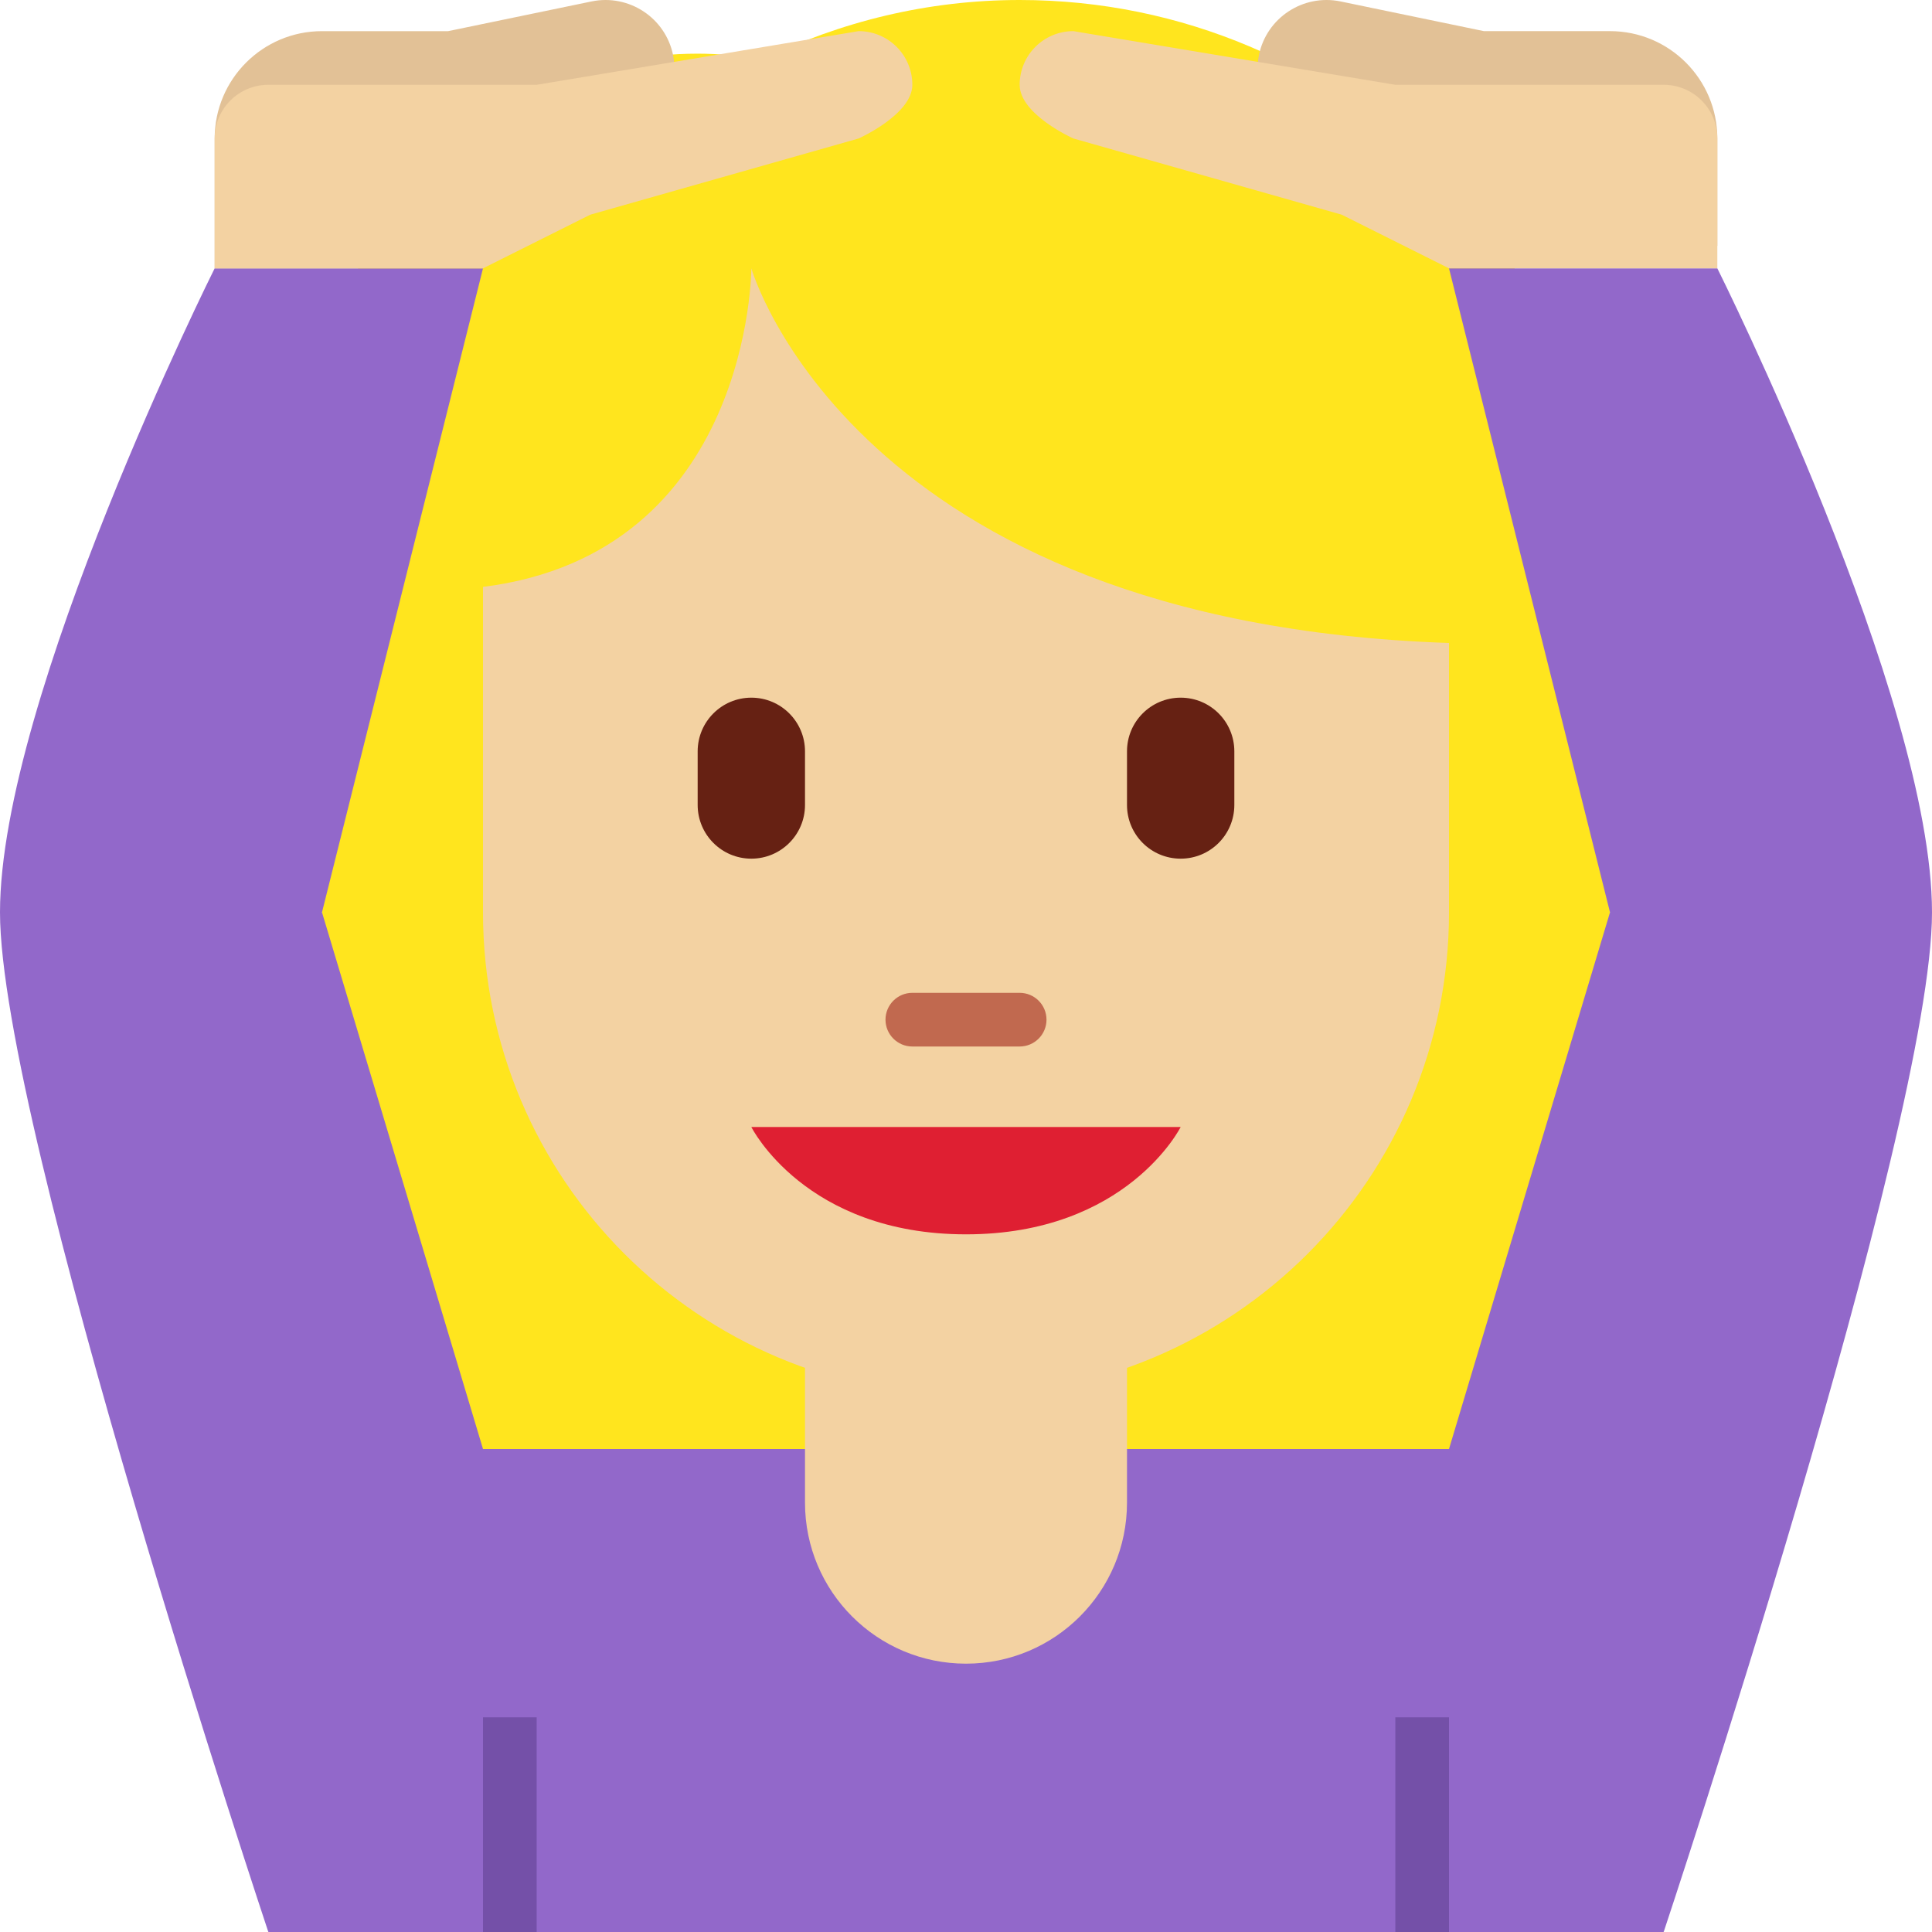
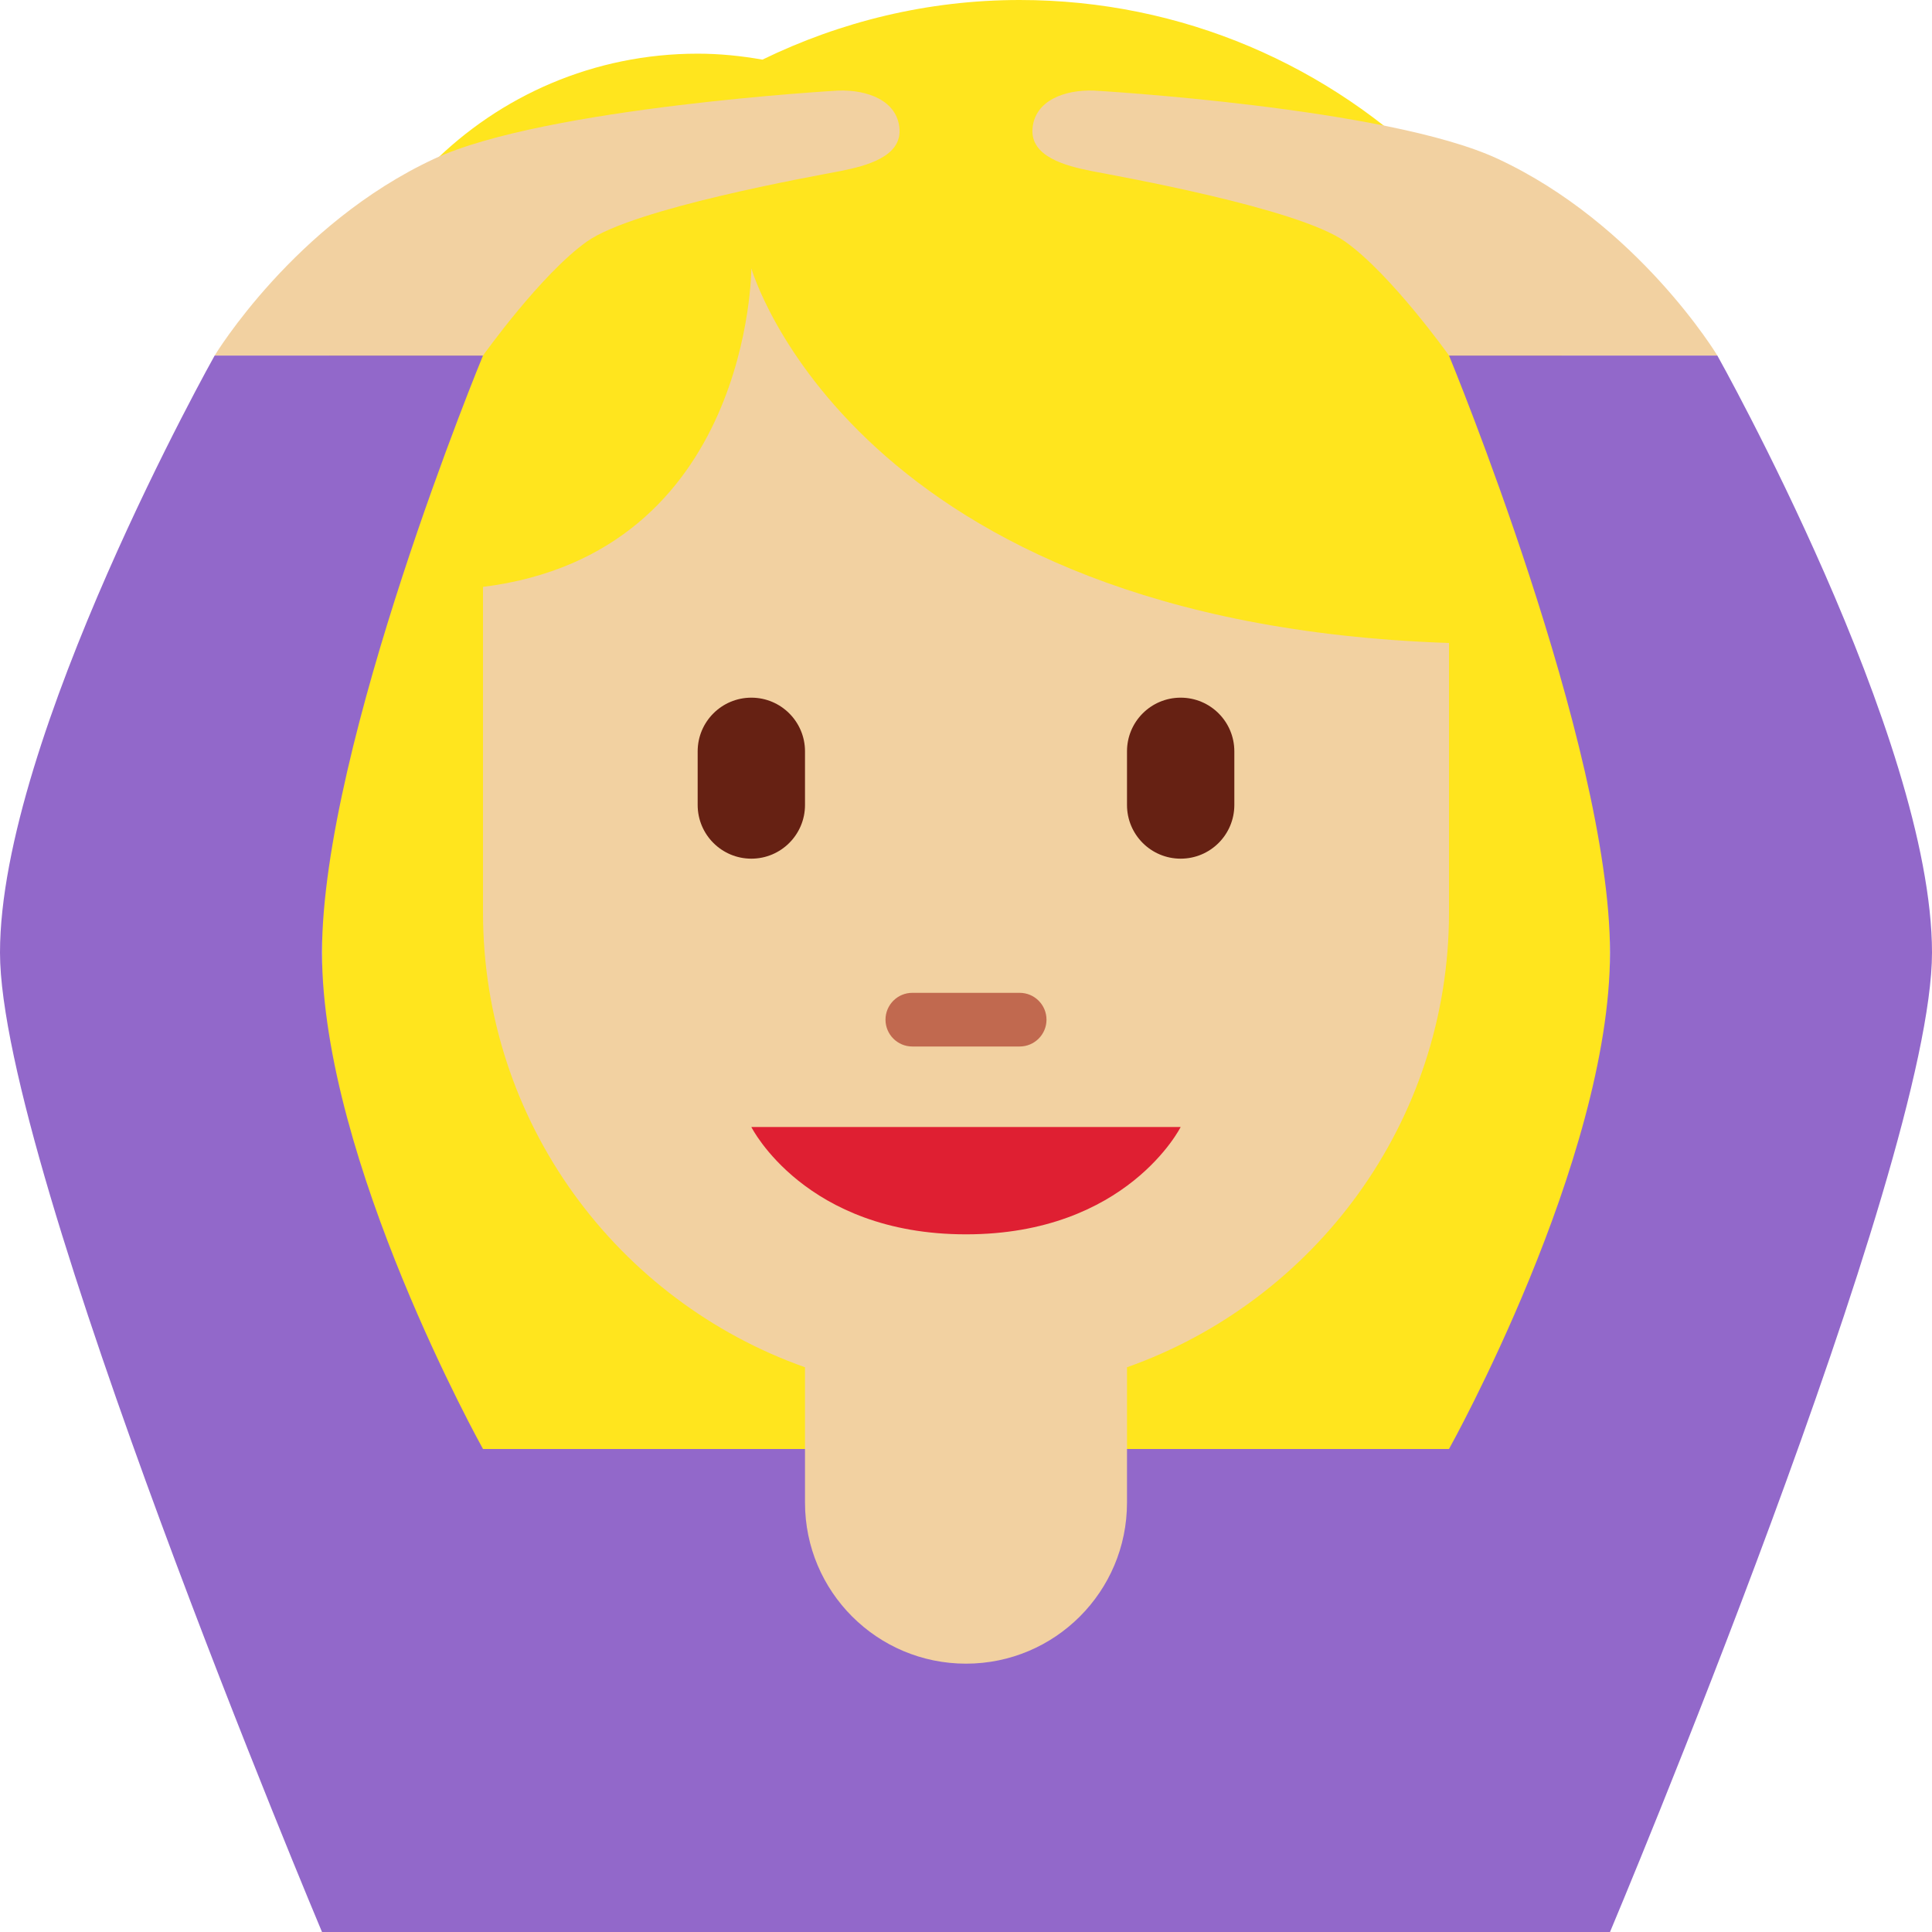
<svg xmlns="http://www.w3.org/2000/svg" viewBox="0 0 45 45" style="enable-background:new 0 0 45 45;" xml:space="preserve" version="1.1" id="svg2">
  <defs id="defs6">
    <clipPath id="clipPath16" clipPathUnits="userSpaceOnUse">
      <path id="path18" d="M 0,36 36,36 36,0 0,0 0,36 Z" />
    </clipPath>
  </defs>
  <g transform="matrix(1.25,0,0,-1.25,0,45)" id="g10">
    <g id="g12">
      <g clip-path="url(#clipPath16)" id="g14">
        <g transform="translate(19,36)" id="g20">
-           <path id="path22" style="fill:#ffe51e;fill-opacity:1;fill-rule:nonzero;stroke:none" d="M 0,0 C -1.721,0 -3.343,-0.406 -4.794,-1.111 -5.186,-1.042 -5.588,-1 -6,-1 c -3.866,0 -7,-3.134 -7,-7 l 0,-12 0.018,0 c 0.183,-6.467 5.471,-11.656 11.982,-11.656 6.511,0 11.799,5.189 11.982,11.656 l 0.018,0 0,9 C 11,-4.925 6.075,0 0,0" />
+           <path id="path22" style="fill:#ffe51e;fill-opacity:1;fill-rule:nonzero;stroke:none" d="M 0,0 C -1.721,0 -3.343,-0.406 -4.793,-1.111 -5.186,-1.042 -5.588,-1 -6,-1 c -3.866,0 -7,-3.134 -7,-7 l 0,-12 0.018,0 c 0.183,-6.467 5.471,-11.656 11.982,-11.656 6.511,0 11.799,5.189 11.982,11.656 l 0.018,0 0,9 C 11,-4.925 6.075,0 0,0" />
        </g>
-         <g transform="translate(27,9)" id="g24">
-           <path id="path26" style="fill:#9268ca;fill-opacity:1;fill-rule:nonzero;stroke:none" d="m 0,0 -1,0 -16,0 -1,0 c -2.209,0 -4,-1.791 -4,-4 l 0,-5 5,0 16,0 5,0 0,5 C 4,-1.791 2.209,0 0,0" />
+         <g transform="translate(32,29.375)" id="g24">
+           <path id="path26" style="fill:#9268ca;fill-opacity:1;fill-rule:nonzero;stroke:none" d="m 0,0 -5,0 c 0,0 3,-7.25 3,-11.125 0,-3.875 -3,-9.25 -3,-9.25 l -1,0 -16,0 -1,0 c 0,0 -3,5.375 -3,9.25 C -26,-7.25 -23,0 -23,0 l -5,0 c 0,0 -4,-7.125 -4,-11.125 0,-4 6,-18.25 6,-18.25 l 4,0 16,0 4,0 c 0,0 6,14.25 6,18.25 C 4,-7.125 0,0 0,0" />
        </g>
-         <path id="path28" style="fill:#7450a8;fill-opacity:1;fill-rule:nonzero;stroke:none" d="m 27,0 -1,0 0,4 1,0 0,-4 z" />
-         <path id="path30" style="fill:#7450a8;fill-opacity:1;fill-rule:nonzero;stroke:none" d="M 10,0 9,0 9,4 10,4 10,0 Z" />
-         <g transform="translate(15,12)" id="g32">
-           <path id="path34" style="fill:#f3d2a2;fill-opacity:1;fill-rule:nonzero;stroke:none" d="m 0,0 0,-4 c 0,-1.657 1.343,-3 3,-3 1.657,0 3,1.343 3,3 L 6,0 0,0 Z" />
+         <g transform="translate(14,31)" id="g28">
+           <path id="path30" style="fill:#f2d1a1;fill-opacity:1;fill-rule:nonzero;stroke:none" d="M 0,0 C 0,0 -0.003,-5.308 -5,-5.936 L -5,-12 c 0,-3.917 2.507,-7.24 6,-8.477 L 1,-23 c 0,-1.657 1.343,-3 3,-3 1.657,0 3,1.343 3,3 l 0,2.523 c 3.493,1.237 6,4.56 6,8.477 l 0,5.019 C 1.89,-6.605 0,0 0,0" />
        </g>
-         <g transform="translate(14,31)" id="g36">
-           <path id="path38" style="fill:#f3d2a2;fill-opacity:1;fill-rule:nonzero;stroke:none" d="M 0,0 C 0,0 -0.003,-5.308 -5,-5.936 L -5,-12 c 0,-4.971 4.029,-9 9,-9 4.971,0 9,4.029 9,9 l 0,5.019 C 1.89,-6.605 0,0 0,0" />
+         <g transform="translate(22,15)" id="g32">
+           <path id="path34" style="fill:#df1f32;fill-opacity:1;fill-rule:nonzero;stroke:none" d="m 0,0 -4,0 -4,0 c 0,0 1,-2 4,-2 3,0 4,2 4,2" />
        </g>
-         <g transform="translate(22,15)" id="g40">
-           <path id="path42" style="fill:#df1f32;fill-opacity:1;fill-rule:nonzero;stroke:none" d="m 0,0 -4,0 -4,0 c 0,0 1,-2 4,-2 3,0 4,2 4,2" />
+         <g transform="translate(19,16.5)" id="g36">
+           <path id="path38" style="fill:#c1694f;fill-opacity:1;fill-rule:nonzero;stroke:none" d="M 0,0 -2,0 C -2.276,0 -2.5,0.224 -2.5,0.5 -2.5,0.776 -2.276,1 -2,1 L 0,1 C 0.276,1 0.5,0.776 0.5,0.5 0.5,0.224 0.276,0 0,0" />
        </g>
-         <g transform="translate(5,0)" id="g44">
-           <path id="path46" style="fill:#9268ca;fill-opacity:1;fill-rule:nonzero;stroke:none" d="M 0,0 4,9 1,19 4,31 -1,31 C -1,31 -5,23 -5,19 -5,15 0,0 0,0" />
+         <g transform="translate(14,20)" id="g40">
+           <path id="path42" style="fill:#662113;fill-opacity:1;fill-rule:nonzero;stroke:none" d="m 0,0 c -0.552,0 -1,0.448 -1,1 l 0,1 C -1,2.552 -0.552,3 0,3 0.552,3 1,2.552 1,2 L 1,1 C 1,0.448 0.552,0 0,0" />
        </g>
-         <g transform="translate(31,0)" id="g48">
-           <path id="path50" style="fill:#9268ca;fill-opacity:1;fill-rule:nonzero;stroke:none" d="m 0,0 -4,9 3,10 -3,12 5,0 C 1,31 5,23 5,19 5,15 0,0 0,0" />
+         <g transform="translate(22,20)" id="g44">
+           <path id="path46" style="fill:#662113;fill-opacity:1;fill-rule:nonzero;stroke:none" d="m 0,0 c -0.553,0 -1,0.448 -1,1 l 0,1 C -1,2.552 -0.553,3 0,3 0.553,3 1,2.552 1,2 L 1,1 C 1,0.448 0.553,0 0,0" />
        </g>
-         <g transform="translate(12.541,34.9766)" id="g52">
-           <path id="path54" style="fill:#e2c196;fill-opacity:1;fill-rule:nonzero;stroke:none" d="m 0,0 c -0.143,0.693 -0.822,1.139 -1.517,0.997 l -2.674,-0.554 -2.35,0 c -1.104,0 -2,-0.895 -2,-2 l 0,-1 0,-1.42 5,0 c 0,0 1.899,1.257 1.985,2.345 l 0.362,0.075 0.653,0 c 0,0.074 -0.029,0.144 -0.045,0.217 C -0.142,-1.065 0.112,-0.542 0,0" />
+         <g transform="translate(19.2393,33.604)" id="g48">
+           <path id="path50" style="fill:#f2d1a1;fill-opacity:1;fill-rule:nonzero;stroke:none" d="m 0,0 c 0.042,0.521 0.594,0.728 1.146,0.708 0,0 5.456,-0.311 7.521,-1.27 2.616,-1.216 4.094,-3.667 4.094,-3.667 l -5,0 c 0,0 -1.083,1.521 -1.938,2.125 C 4.942,-1.48 1.602,-0.889 1.104,-0.792 0.607,-0.694 -0.041,-0.521 0,0" />
        </g>
-         <g transform="translate(17,34.4199)" id="g56">
-           <path id="path58" style="fill:#f3d2a2;fill-opacity:1;fill-rule:nonzero;stroke:none" d="m 0,0 c 0,0.552 -0.447,1 -1,1 l -6,-1 -5,0 c -0.553,0 -1,-0.448 -1,-1 l 0,-2.42 5,0 2,1 5,1.42 c 0,0 1,0.447 1,1" />
-         </g>
-         <g transform="translate(30,35.4199)" id="g60">
-           <path id="path62" style="fill:#e2c196;fill-opacity:1;fill-rule:nonzero;stroke:none" d="M 0,0 -2.35,0 -5.024,0.554 C -5.719,0.695 -6.397,0.25 -6.541,-0.443 -6.653,-0.985 -6.399,-1.508 -5.955,-1.784 -5.972,-1.856 -6,-1.926 -6,-2 l 0.653,0 0.363,-0.075 C -4.895,-3.144 -3,-4 -3,-4 l 5,0 0,1 0,1 C 2,-0.896 1.105,0 0,0" />
-         </g>
-         <g transform="translate(19,34.4199)" id="g64">
-           <path id="path66" style="fill:#f3d2a2;fill-opacity:1;fill-rule:nonzero;stroke:none" d="m 0,0 c 0,0.552 0.447,1 1,1 l 6,-1 5,0 c 0.553,0 1,-0.448 1,-1 l 0,-2.42 -5,0 -2,1 L 1,-1 c 0,0 -1,0.447 -1,1" />
-         </g>
-         <g transform="translate(19,16.5)" id="g68">
-           <path id="path70" style="fill:#c1694f;fill-opacity:1;fill-rule:nonzero;stroke:none" d="M 0,0 -2,0 C -2.276,0 -2.5,0.224 -2.5,0.5 -2.5,0.776 -2.276,1 -2,1 L 0,1 C 0.276,1 0.5,0.776 0.5,0.5 0.5,0.224 0.276,0 0,0" />
-         </g>
-         <g transform="translate(14,20)" id="g72">
-           <path id="path74" style="fill:#662113;fill-opacity:1;fill-rule:nonzero;stroke:none" d="m 0,0 c -0.552,0 -1,0.448 -1,1 l 0,1 C -1,2.552 -0.552,3 0,3 0.552,3 1,2.552 1,2 L 1,1 C 1,0.448 0.552,0 0,0" />
-         </g>
-         <g transform="translate(22,20)" id="g76">
-           <path id="path78" style="fill:#662113;fill-opacity:1;fill-rule:nonzero;stroke:none" d="m 0,0 c -0.553,0 -1,0.448 -1,1 l 0,1 C -1,2.552 -0.553,3 0,3 0.553,3 1,2.552 1,2 L 1,1 C 1,0.448 0.553,0 0,0" />
+         <g transform="translate(16.7603,33.604)" id="g52">
+           <path id="path54" style="fill:#f2d1a1;fill-opacity:1;fill-rule:nonzero;stroke:none" d="m 0,0 c -0.042,0.521 -0.593,0.728 -1.146,0.708 0,0 -5.456,-0.311 -7.521,-1.27 -2.615,-1.216 -4.093,-3.667 -4.093,-3.667 l 5,0 c 0,0 1.083,1.521 1.937,2.125 0.882,0.624 4.222,1.215 4.719,1.312 C -0.607,-0.694 0.042,-0.521 0,0" />
        </g>
      </g>
    </g>
  </g>
</svg>
